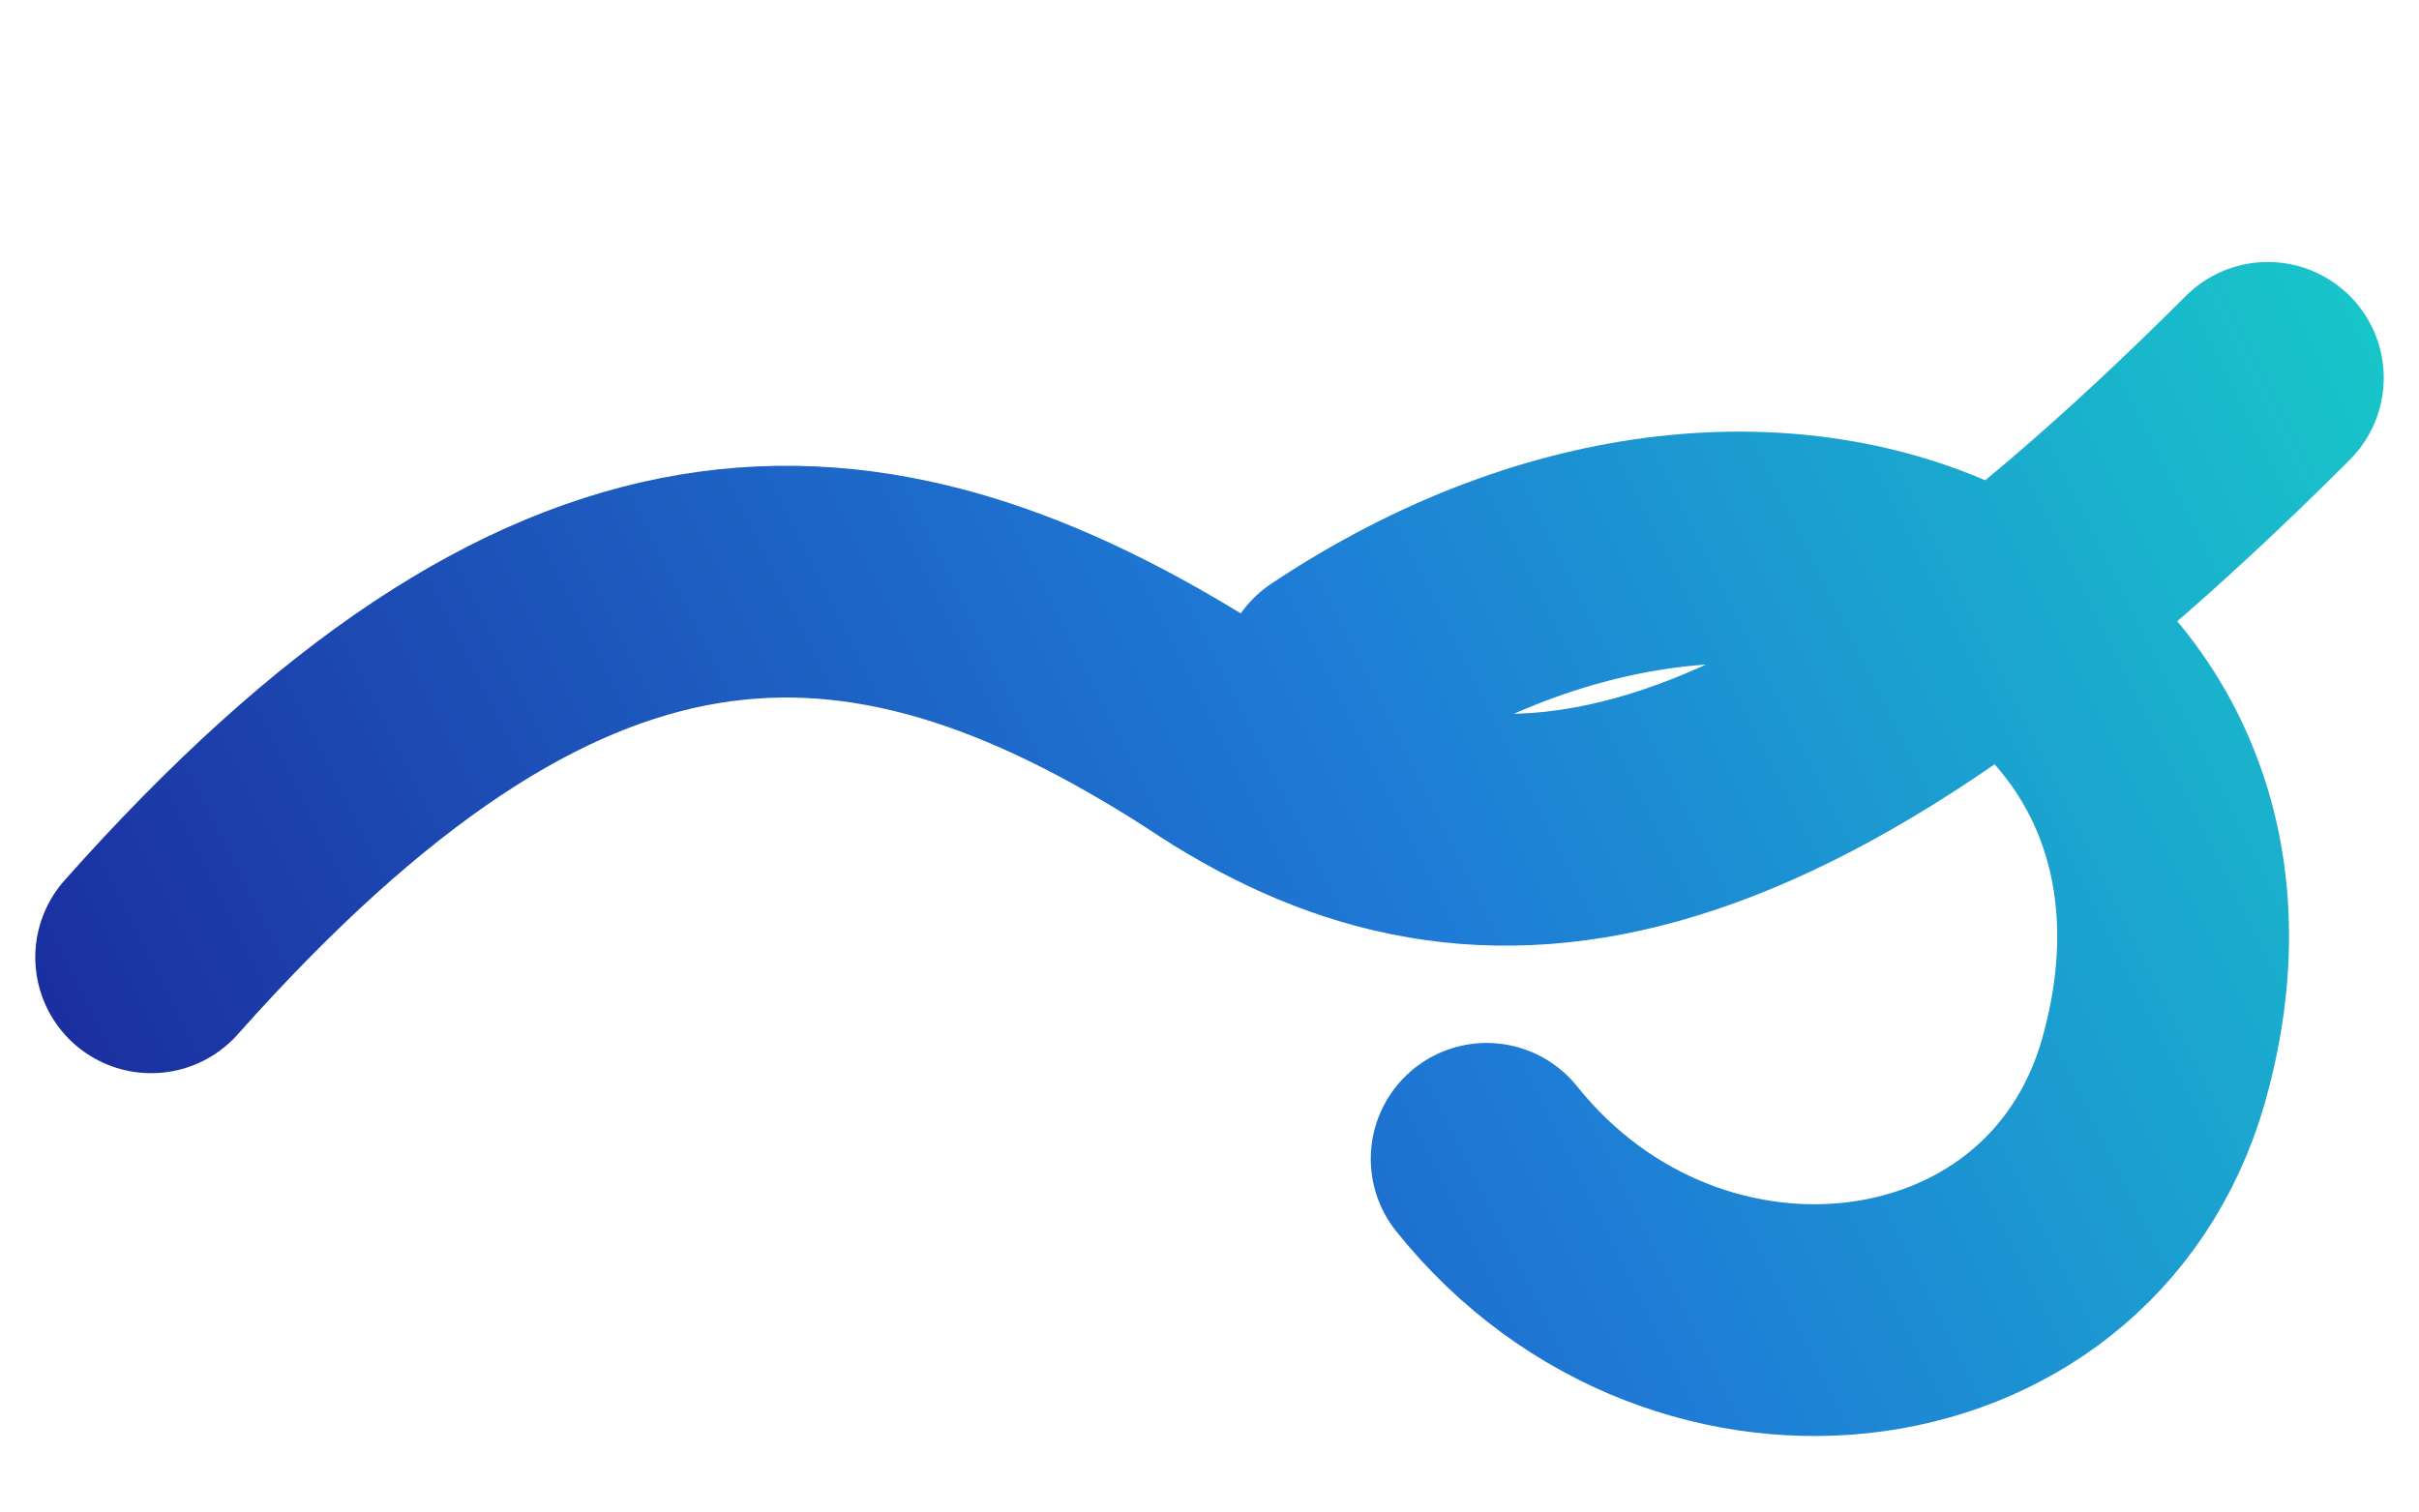
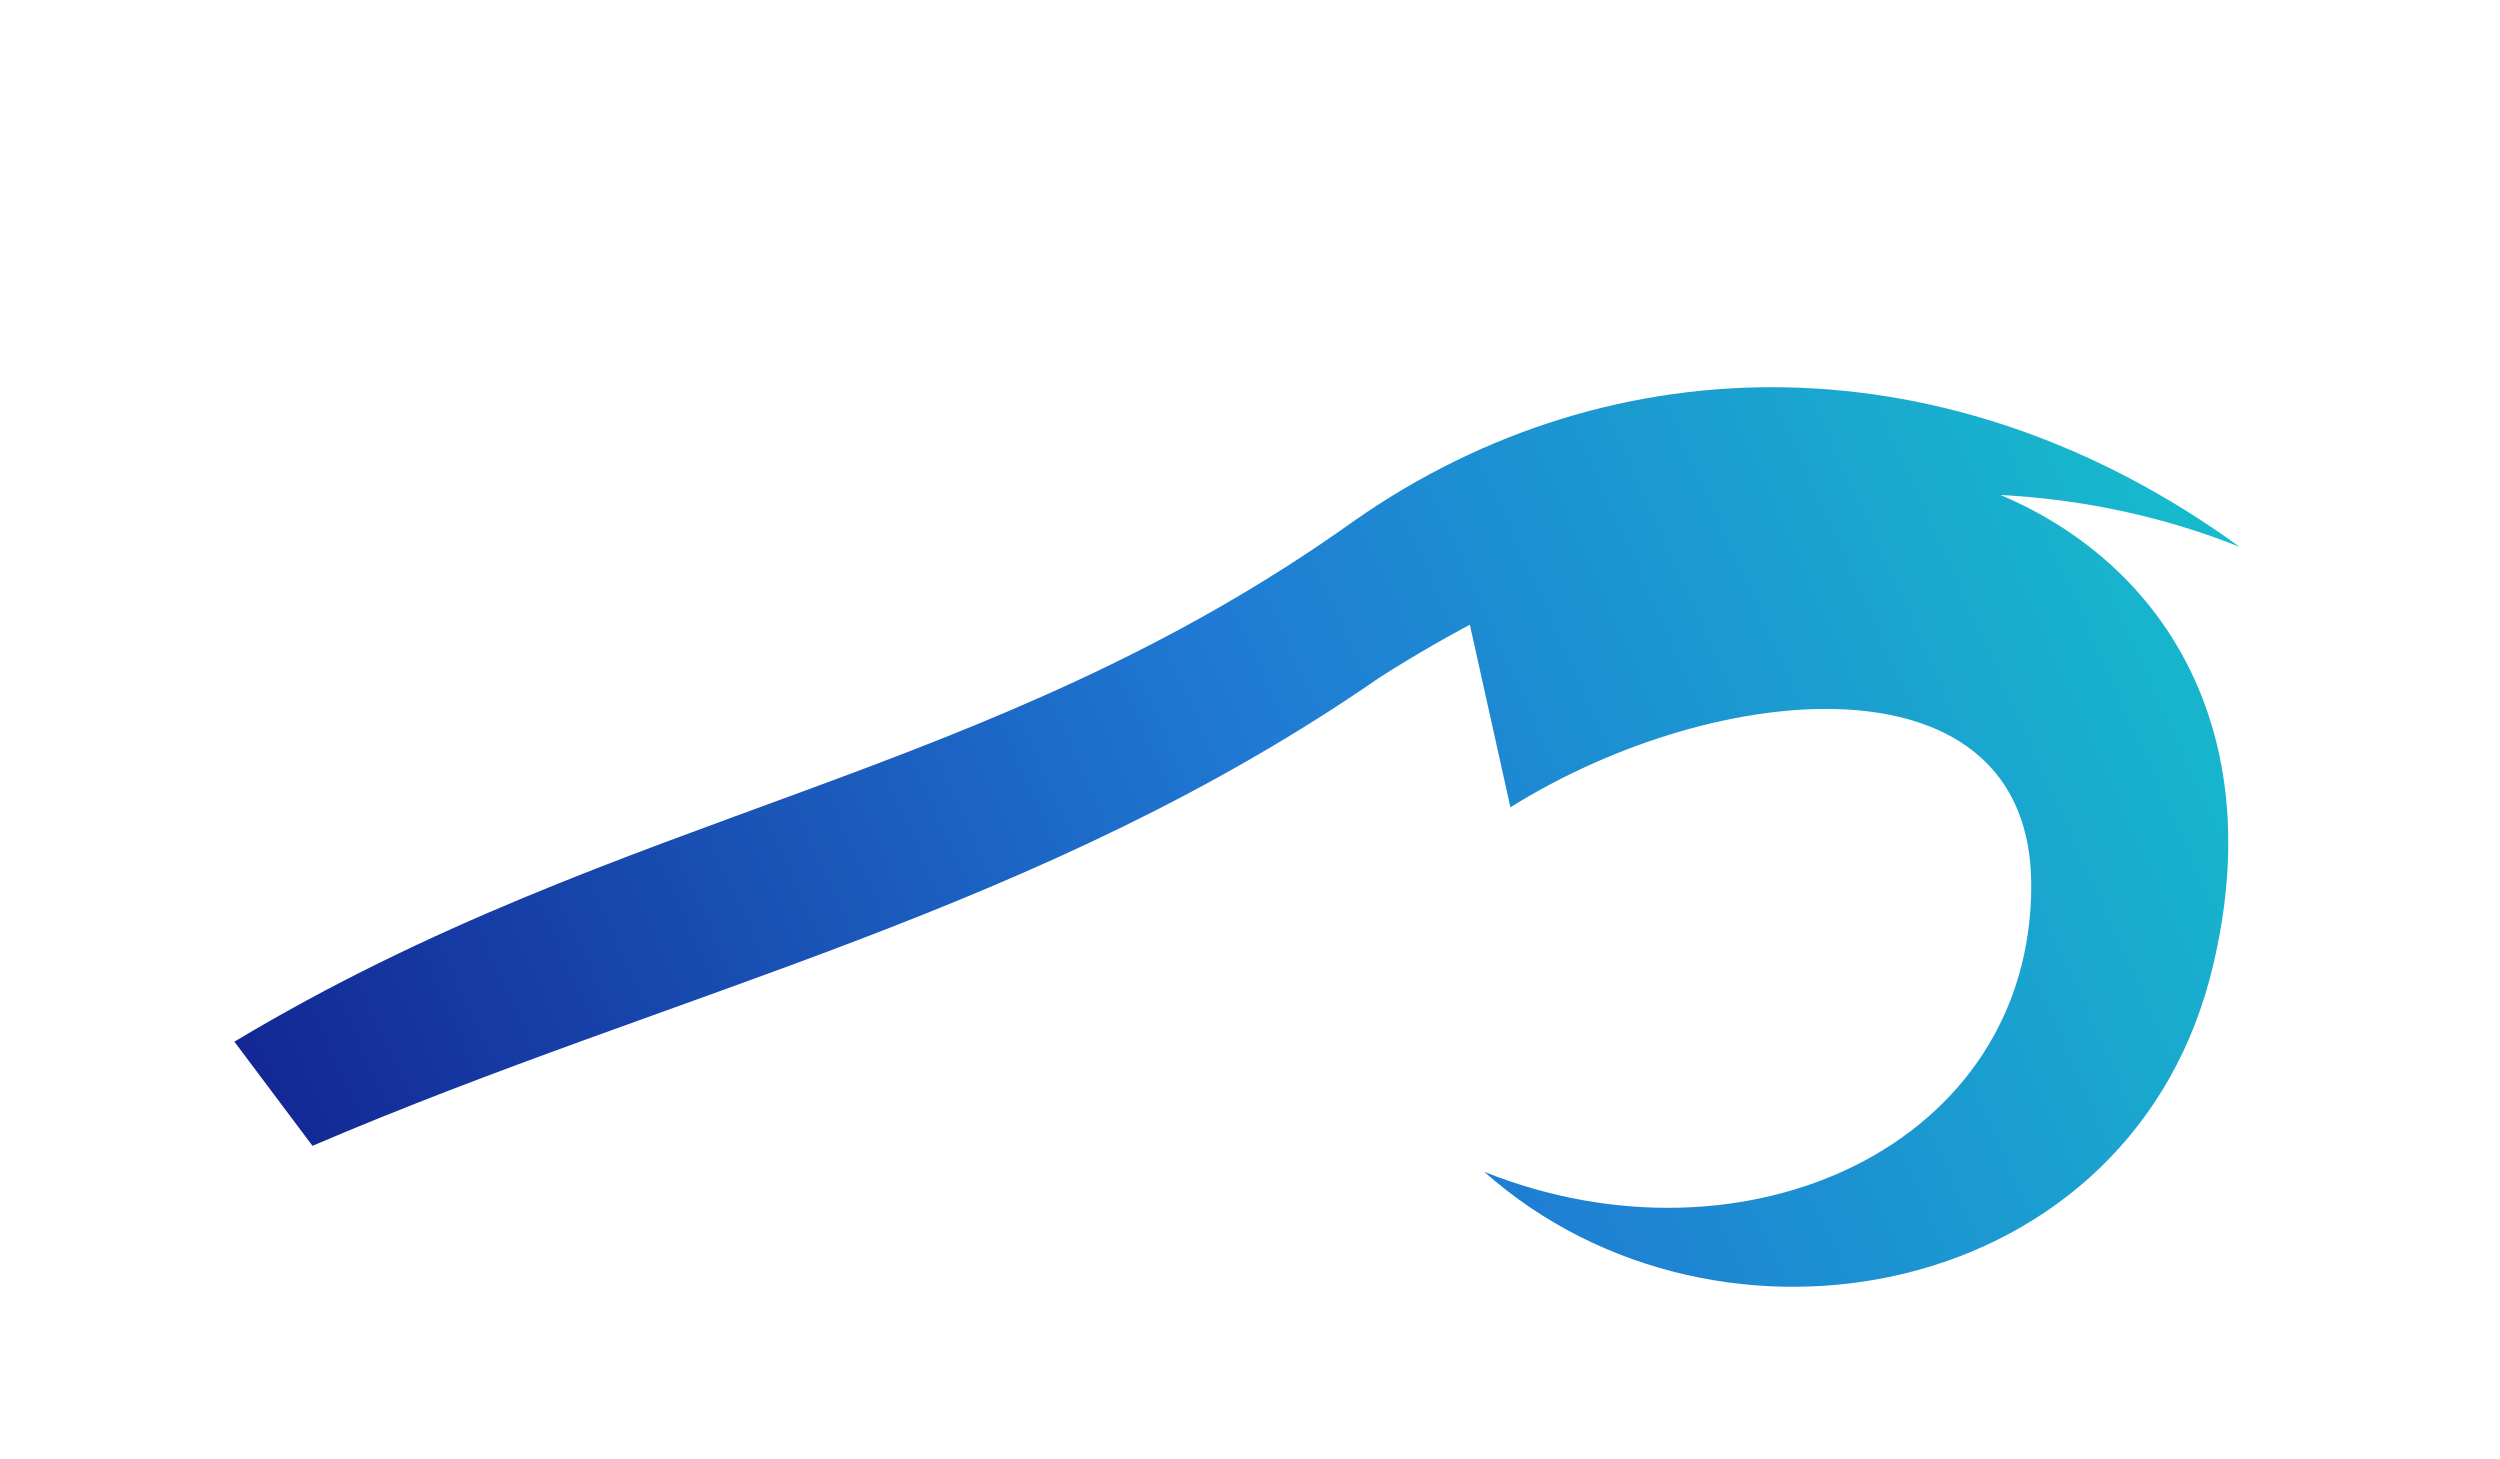
- <svg xmlns="http://www.w3.org/2000/svg" width="48" height="30" viewBox="0 0 48 30" fill="none" role="img" aria-label="Saqua">
+ <svg xmlns="http://www.w3.org/2000/svg" width="96" height="56" viewBox="0 0 96 56" fill="none" role="img" aria-label="Saqua">
  <defs>
-     <linearGradient id="saqua-wave" x1="2" y1="26" x2="46" y2="4" gradientUnits="userSpaceOnUse">
-       <stop stop-color="#1B2A9C" />
-       <stop offset="0.55" stop-color="#1E7BD6" />
-       <stop offset="1" stop-color="#18C6C9" />
+     <linearGradient id="saqua-wave" x1="8" y1="46" x2="88" y2="10" gradientUnits="userSpaceOnUse">
+       <stop stop-color="#12208F" />
+       <stop offset="0.5" stop-color="#1F7AD4" />
+       <stop offset="1" stop-color="#15C7CB" />
    </linearGradient>
  </defs>
-   <path d="M3 19C11 10 17 10 24 14.5C29.2 18 35 17.5 45 7.5" stroke="url(#saqua-wave)" stroke-width="4.6" stroke-linecap="round" stroke-linejoin="round" />
-   <path d="M26.5 13.5C35.5 7.5 45 12.5 42.8 21C41.3 27 33.5 28 29.5 23" stroke="url(#saqua-wave)" stroke-width="4.6" stroke-linecap="round" stroke-linejoin="round" />
+   <path fill="url(#saqua-wave)" d="M9 40C24 31 38 30 52 20C62 13 75 13 86 21C76 17 64 19 53 26C40 35 26 38 12 44Z" />
+   <path fill="url(#saqua-wave)" d="M56 22C71 12 89 20 85 37C82 50 66 53 57 45C67 49 78 44 78 34C78 25 66 26 58 31Z" />
</svg>
